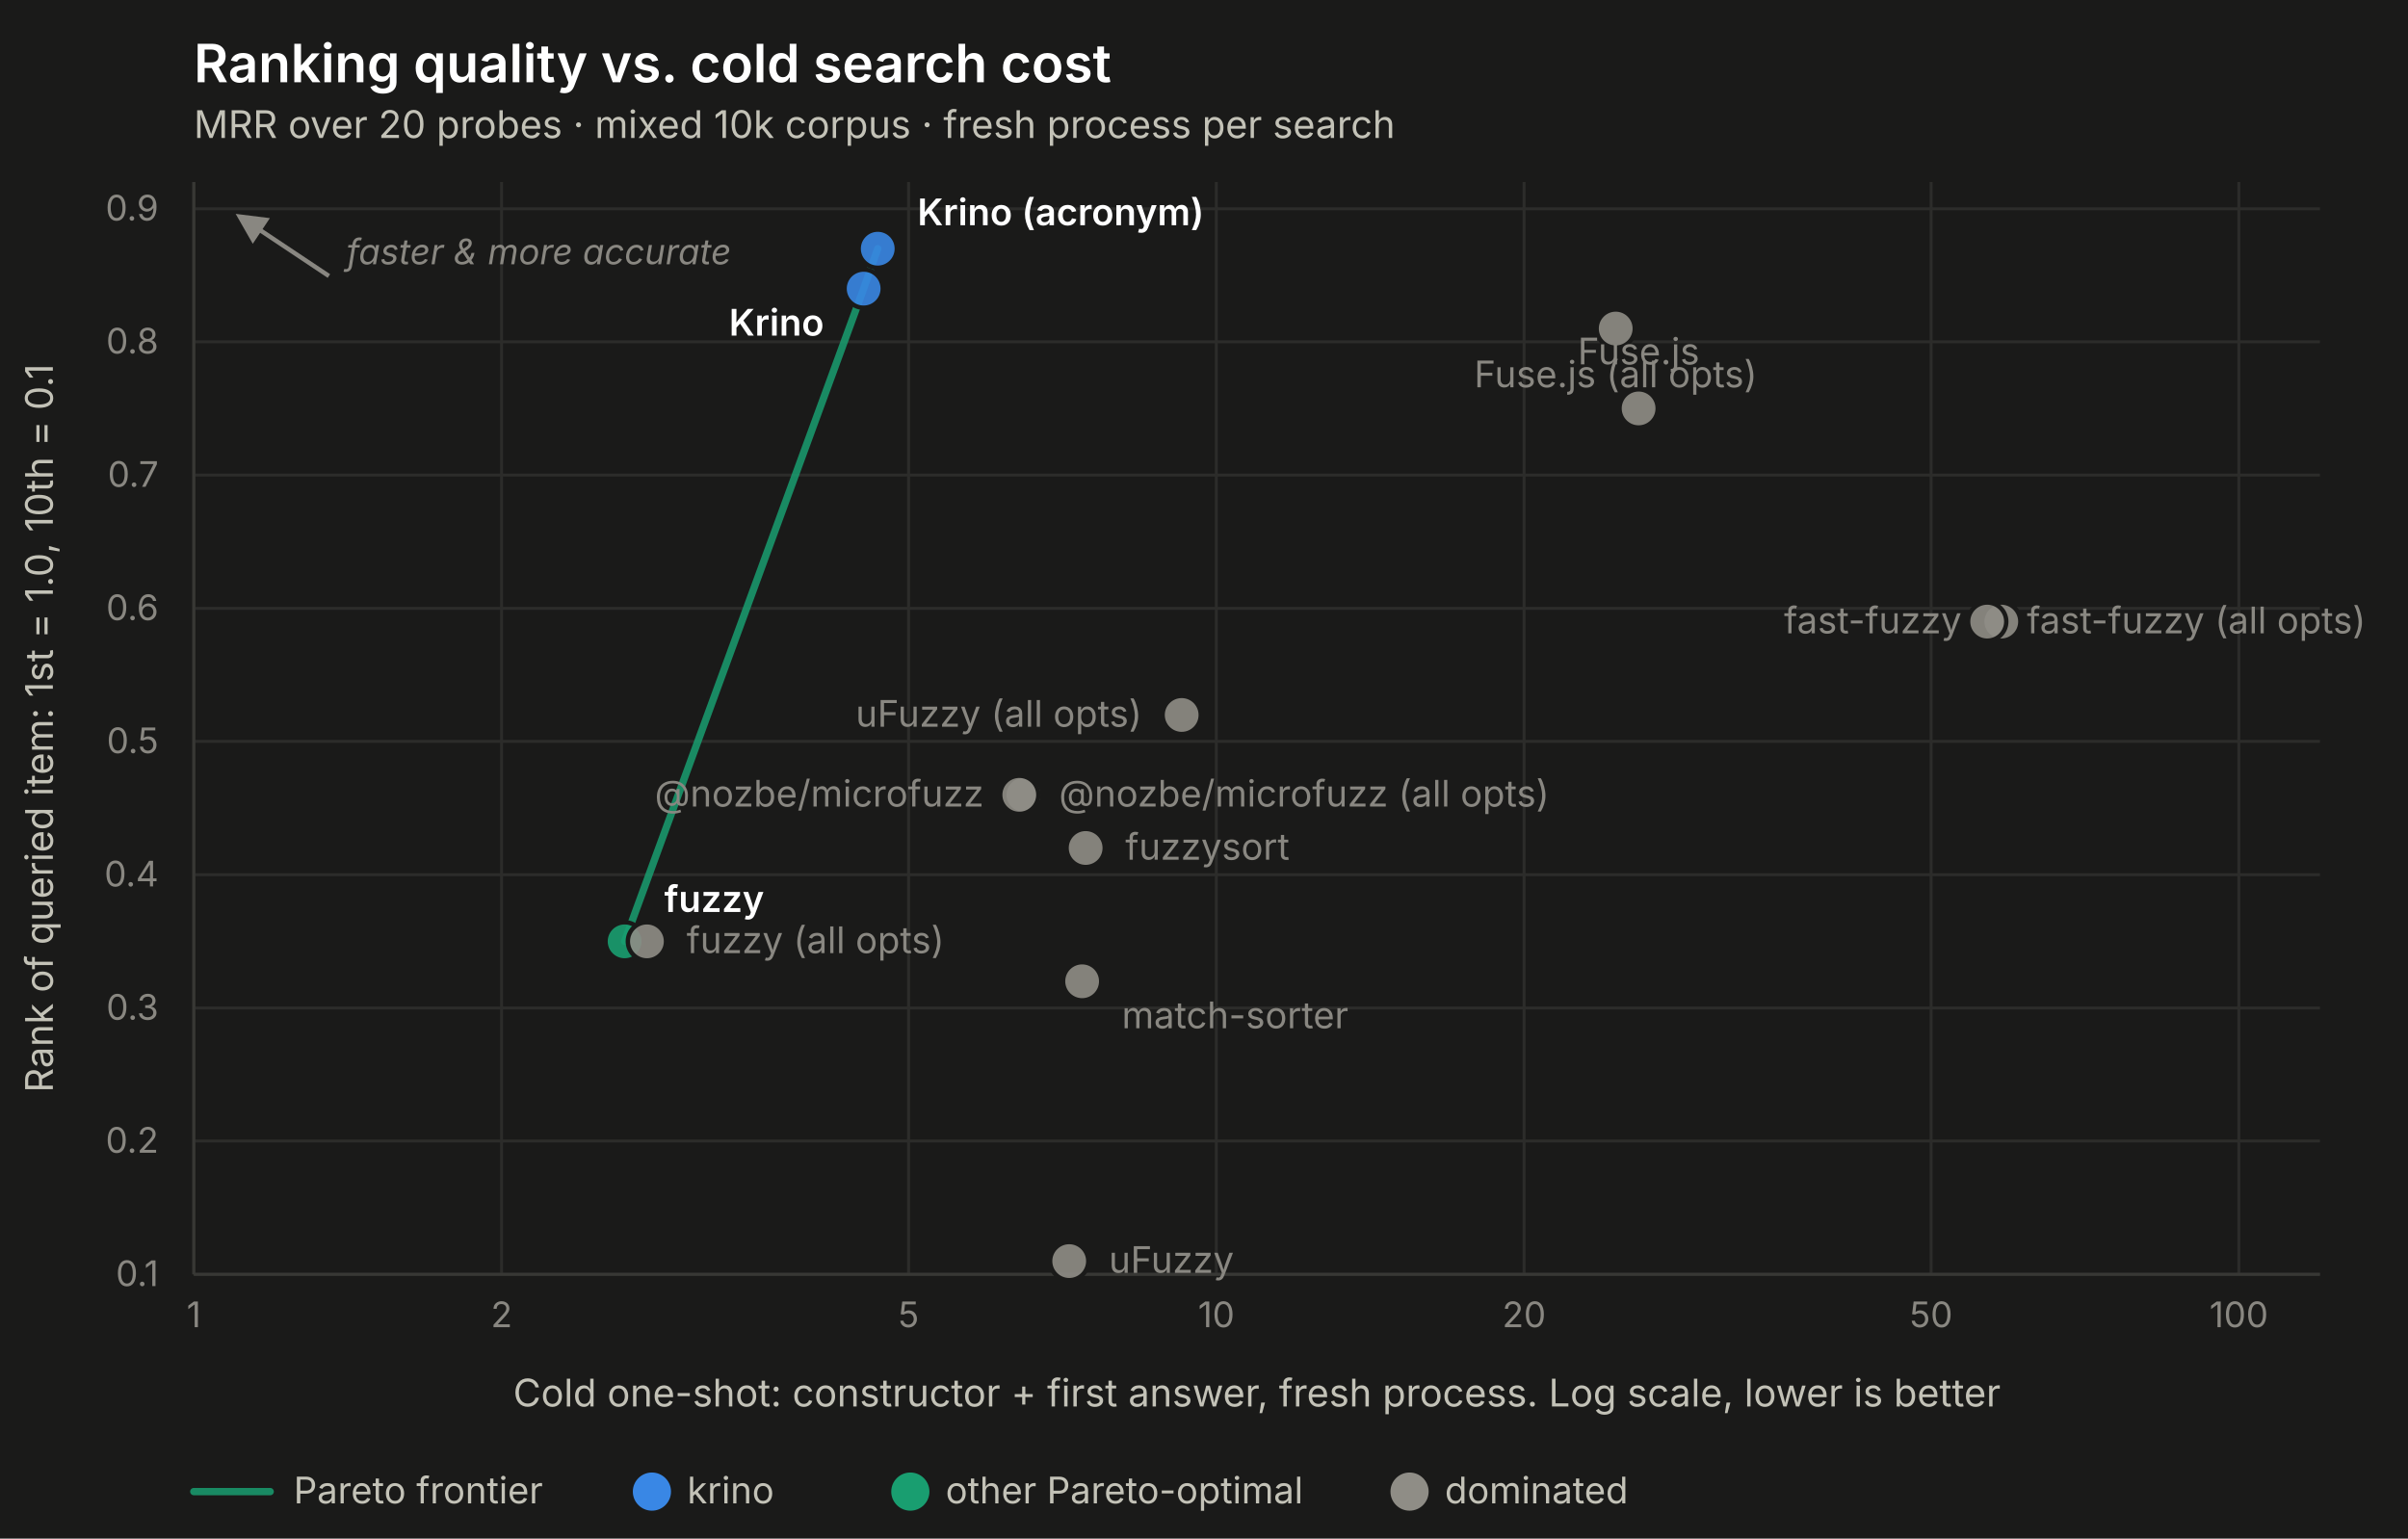
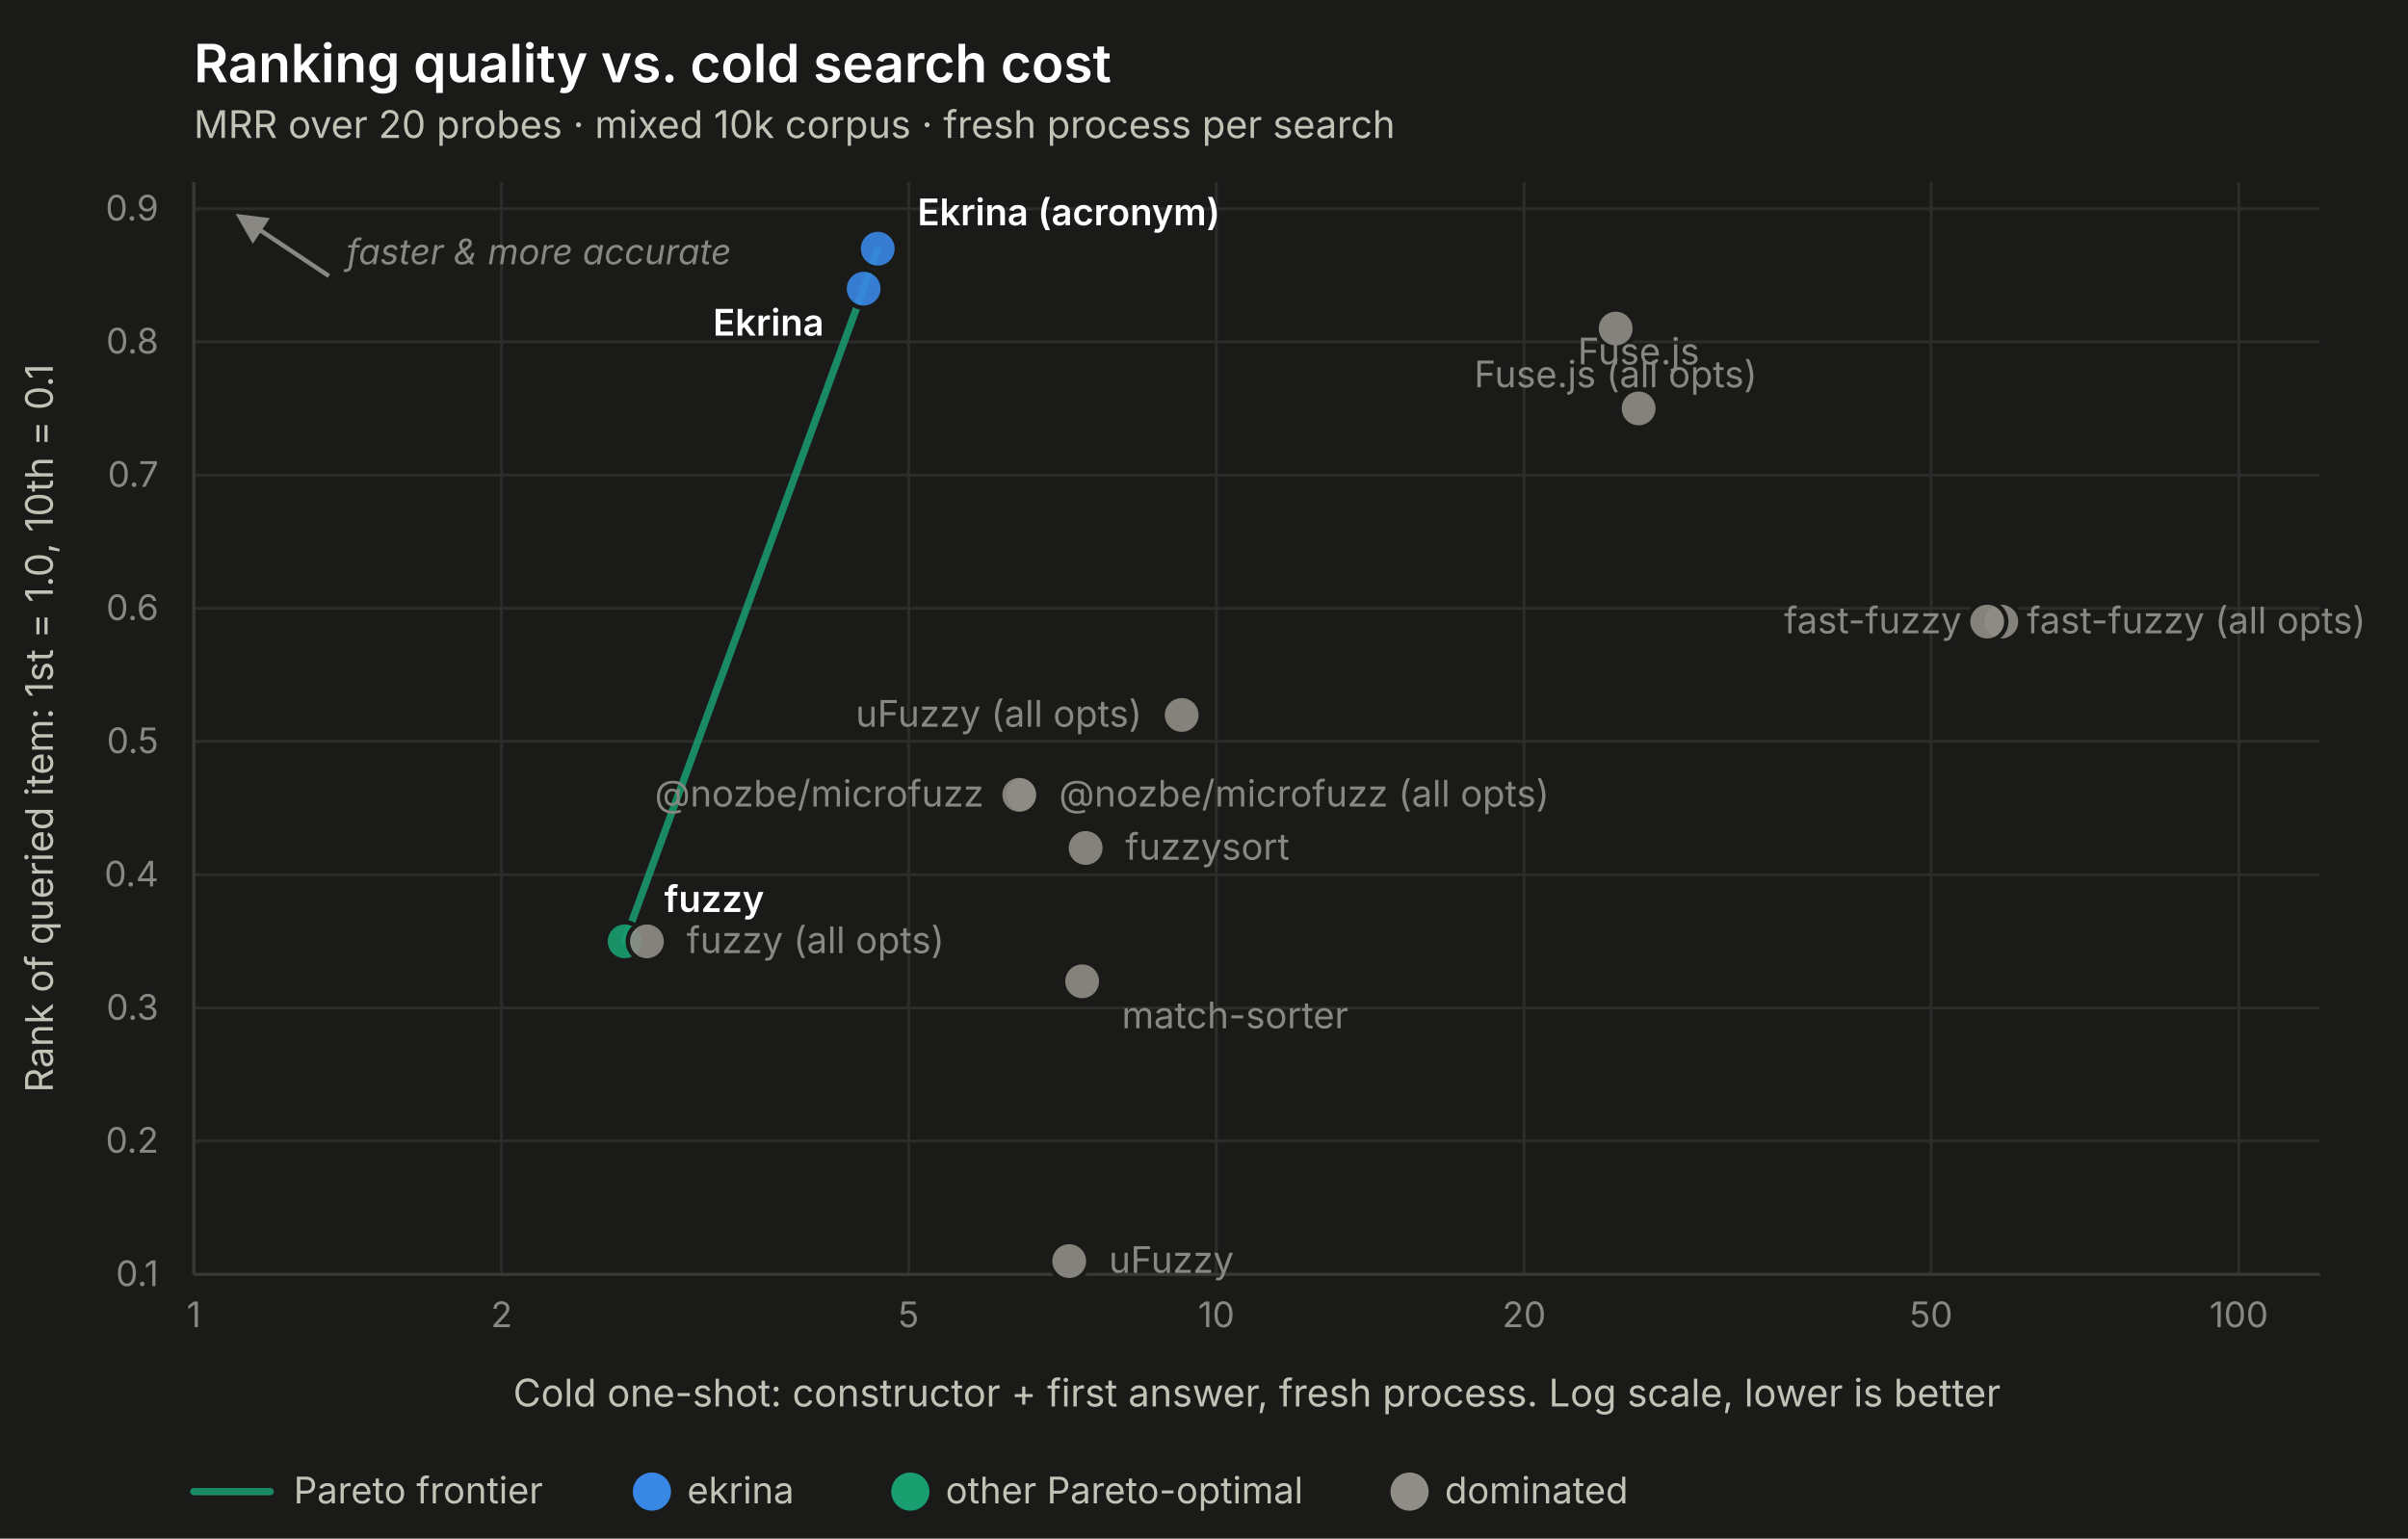
<svg xmlns="http://www.w3.org/2000/svg" viewBox="0 0 820 524" font-family="system-ui, -apple-system, 'Segoe UI', sans-serif" role="img" aria-labelledby="pareto-total-title pareto-total-desc">
  <defs>
    <marker id="arrow" viewBox="0 0 10 10" refX="8" refY="5" markerWidth="7" markerHeight="7" orient="auto-start-reverse">
      <path d="M0 0 L10 5 L0 10 z" fill="#898781" />
    </marker>
  </defs>
  <rect x="0" y="0" width="820" height="524" fill="#1a1a19" />
  <text x="66" y="28" fill="#ffffff" font-size="18" font-weight="600">Ranking quality vs. cold search cost</text>
  <text x="66" y="47" fill="#c3c2b7" font-size="13">MRR over 20 probes · mixed 10k corpus · fresh process per search</text>
  <g>
    <line x1="66" y1="62" x2="66" y2="434" stroke="#2c2c2a" />
    <line x1="170.8" y1="62" x2="170.8" y2="434" stroke="#2c2c2a" />
    <line x1="309.4" y1="62" x2="309.4" y2="434" stroke="#2c2c2a" />
    <line x1="414.2" y1="62" x2="414.2" y2="434" stroke="#2c2c2a" />
    <line x1="519" y1="62" x2="519" y2="434" stroke="#2c2c2a" />
    <line x1="657.6" y1="62" x2="657.6" y2="434" stroke="#2c2c2a" />
    <line x1="762.4" y1="62" x2="762.4" y2="434" stroke="#2c2c2a" />
    <line x1="66" y1="434" x2="790" y2="434" stroke="#2c2c2a" />
    <line x1="66" y1="388.6" x2="790" y2="388.6" stroke="#2c2c2a" />
    <line x1="66" y1="343.3" x2="790" y2="343.3" stroke="#2c2c2a" />
    <line x1="66" y1="297.9" x2="790" y2="297.9" stroke="#2c2c2a" />
    <line x1="66" y1="252.5" x2="790" y2="252.5" stroke="#2c2c2a" />
    <line x1="66" y1="207.2" x2="790" y2="207.2" stroke="#2c2c2a" />
    <line x1="66" y1="161.8" x2="790" y2="161.8" stroke="#2c2c2a" />
    <line x1="66" y1="116.4" x2="790" y2="116.4" stroke="#2c2c2a" />
    <line x1="66" y1="71.1" x2="790" y2="71.1" stroke="#2c2c2a" />
  </g>
  <line x1="66" y1="434" x2="790" y2="434" stroke="#383835" />
  <line x1="66" y1="62" x2="66" y2="434" stroke="#383835" />
  <g>
    <text x="66" y="452" text-anchor="middle" fill="#898781" font-size="12" font-variant-numeric="tabular-nums">1</text>
    <text x="170.8" y="452" text-anchor="middle" fill="#898781" font-size="12" font-variant-numeric="tabular-nums">2</text>
    <text x="309.4" y="452" text-anchor="middle" fill="#898781" font-size="12" font-variant-numeric="tabular-nums">5</text>
    <text x="414.2" y="452" text-anchor="middle" fill="#898781" font-size="12" font-variant-numeric="tabular-nums">10</text>
    <text x="519" y="452" text-anchor="middle" fill="#898781" font-size="12" font-variant-numeric="tabular-nums">20</text>
    <text x="657.6" y="452" text-anchor="middle" fill="#898781" font-size="12" font-variant-numeric="tabular-nums">50</text>
    <text x="762.4" y="452" text-anchor="middle" fill="#898781" font-size="12" font-variant-numeric="tabular-nums">100</text>
  </g>
  <g>
    <text x="54" y="438" text-anchor="end" fill="#898781" font-size="12" font-variant-numeric="tabular-nums">0.1</text>
    <text x="54" y="392.6" text-anchor="end" fill="#898781" font-size="12" font-variant-numeric="tabular-nums">0.2</text>
    <text x="54" y="347.3" text-anchor="end" fill="#898781" font-size="12" font-variant-numeric="tabular-nums">0.3</text>
    <text x="54" y="301.9" text-anchor="end" fill="#898781" font-size="12" font-variant-numeric="tabular-nums">0.4</text>
    <text x="54" y="256.5" text-anchor="end" fill="#898781" font-size="12" font-variant-numeric="tabular-nums">0.5</text>
    <text x="54" y="211.2" text-anchor="end" fill="#898781" font-size="12" font-variant-numeric="tabular-nums">0.6</text>
    <text x="54" y="165.8" text-anchor="end" fill="#898781" font-size="12" font-variant-numeric="tabular-nums">0.7</text>
    <text x="54" y="120.4" text-anchor="end" fill="#898781" font-size="12" font-variant-numeric="tabular-nums">0.8</text>
    <text x="54" y="75.1" text-anchor="end" fill="#898781" font-size="12" font-variant-numeric="tabular-nums">0.9</text>
  </g>
  <text x="428" y="479" text-anchor="middle" fill="#c3c2b7" font-size="13">Cold one-shot: constructor + first answer, fresh process. Log scale, lower is better</text>
  <text transform="translate(18,248) rotate(-90)" text-anchor="middle" fill="#c3c2b7" font-size="13">Rank of queried item: 1st = 1.0, 10th = 0.1</text>
  <path d="M212.7 320.6 L294.1 98.3 L298.9 84.7" fill="none" stroke="#199e70" stroke-width="2.5" stroke-linejoin="round" stroke-linecap="round" opacity="0.85" />
  <g transform="translate(78,70)">
    <line x1="34" y1="24" x2="4" y2="4" stroke="#898781" stroke-width="1.5" marker-end="url(#arrow)" />
    <text x="40" y="20" fill="#898781" font-size="12" font-style="italic">faster &amp; more accurate</text>
  </g>
  <g>
    <circle cx="298.9" cy="84.7" r="6.5" fill="#3987e5" fill-opacity="0.9" stroke="#1a1a19" stroke-width="1.5" />
    <circle cx="294.1" cy="98.3" r="6.5" fill="#3987e5" fill-opacity="0.9" stroke="#1a1a19" stroke-width="1.5" />
    <circle cx="550.2" cy="111.9" r="6.5" fill="#8f8d86" fill-opacity="0.9" stroke="#1a1a19" stroke-width="1.5" />
    <circle cx="558" cy="139.1" r="6.5" fill="#8f8d86" fill-opacity="0.9" stroke="#1a1a19" stroke-width="1.5" />
    <circle cx="681.5" cy="211.7" r="6.5" fill="#8f8d86" fill-opacity="0.9" stroke="#1a1a19" stroke-width="1.5" />
    <circle cx="676.7" cy="211.7" r="6.5" fill="#8f8d86" fill-opacity="0.9" stroke="#1a1a19" stroke-width="1.5" />
    <circle cx="402.4" cy="243.5" r="6.5" fill="#8f8d86" fill-opacity="0.9" stroke="#1a1a19" stroke-width="1.5" />
    <circle cx="348.5" cy="270.7" r="6.5" fill="#8f8d86" fill-opacity="0.9" stroke="#1a1a19" stroke-width="1.5" />
    <circle cx="347.1" cy="270.7" r="6.5" fill="#8f8d86" fill-opacity="0.9" stroke="#1a1a19" stroke-width="1.5" />
    <circle cx="369.7" cy="288.8" r="6.5" fill="#8f8d86" fill-opacity="0.9" stroke="#1a1a19" stroke-width="1.5" />
    <circle cx="212.7" cy="320.6" r="6.5" fill="#199e70" fill-opacity="0.9" stroke="#1a1a19" stroke-width="1.5" />
    <circle cx="220.3" cy="320.6" r="6.5" fill="#8f8d86" fill-opacity="0.9" stroke="#1a1a19" stroke-width="1.5" />
    <circle cx="368.5" cy="334.2" r="6.5" fill="#8f8d86" fill-opacity="0.9" stroke="#1a1a19" stroke-width="1.5" />
    <circle cx="364.1" cy="429.5" r="6.5" fill="#8f8d86" fill-opacity="0.9" stroke="#1a1a19" stroke-width="1.5" />
  </g>
  <g>
-     <text x="312.4" y="76.7" text-anchor="start" fill="#ffffff" font-size="12.5" font-weight="600">Krino (acronym)</text>
-     <text x="280.6" y="114.3" text-anchor="end" fill="#ffffff" font-size="12.5" font-weight="600">Krino</text>
+     <text x="312.4" y="76.7" text-anchor="start" fill="#ffffff" font-size="12.5" font-weight="600">Ekrina (acronym)</text>
+     <text x="280.6" y="114.3" text-anchor="end" fill="#ffffff" font-size="12.5" font-weight="600">Ekrina</text>
    <text x="558" y="124.1" text-anchor="middle" fill="#898781" font-size="12.5">Fuse.js</text>
    <text x="550.2" y="131.9" text-anchor="middle" fill="#898781" font-size="12.5">Fuse.js (all opts)</text>
    <text x="668" y="215.7" text-anchor="end" fill="#898781" font-size="12.5">fast-fuzzy</text>
    <text x="690.2" y="215.7" text-anchor="start" fill="#898781" font-size="12.5">fast-fuzzy (all opts)</text>
    <text x="388.9" y="247.5" text-anchor="end" fill="#898781" font-size="12.5">uFuzzy (all opts)</text>
    <text x="335" y="274.7" text-anchor="end" fill="#898781" font-size="12.5">@nozbe/microfuzz</text>
    <text x="360.6" y="274.7" text-anchor="start" fill="#898781" font-size="12.5">@nozbe/microfuzz (all opts)</text>
    <text x="383.2" y="292.8" text-anchor="start" fill="#898781" font-size="12.5">fuzzysort</text>
    <text x="226.2" y="310.6" text-anchor="start" fill="#ffffff" font-size="12.5" font-weight="600">fuzzy</text>
    <text x="233.8" y="324.6" text-anchor="start" fill="#898781" font-size="12.5">fuzzy (all opts)</text>
    <text x="382" y="350.2" text-anchor="start" fill="#898781" font-size="12.5">match-sorter</text>
    <text x="377.6" y="433.5" text-anchor="start" fill="#898781" font-size="12.5">uFuzzy</text>
  </g>
  <g>
    <line x1="66" y1="508" x2="92" y2="508" stroke="#199e70" stroke-width="2.5" stroke-linecap="round" opacity="0.85" />
    <text x="100" y="512" fill="#c3c2b7" font-size="12.5">Pareto frontier</text>
    <circle cx="222" cy="508" r="6.5" fill="#3987e5" />
-     <text x="234" y="512" fill="#c3c2b7" font-size="12.5">krino</text>
+     <text x="234" y="512" fill="#c3c2b7" font-size="12.5">ekrina</text>
    <circle cx="310" cy="508" r="6.5" fill="#199e70" />
    <text x="322" y="512" fill="#c3c2b7" font-size="12.5">other Pareto-optimal</text>
    <circle cx="480" cy="508" r="6.5" fill="#8f8d86" />
    <text x="492" y="512" fill="#c3c2b7" font-size="12.5">dominated</text>
  </g>
</svg>
